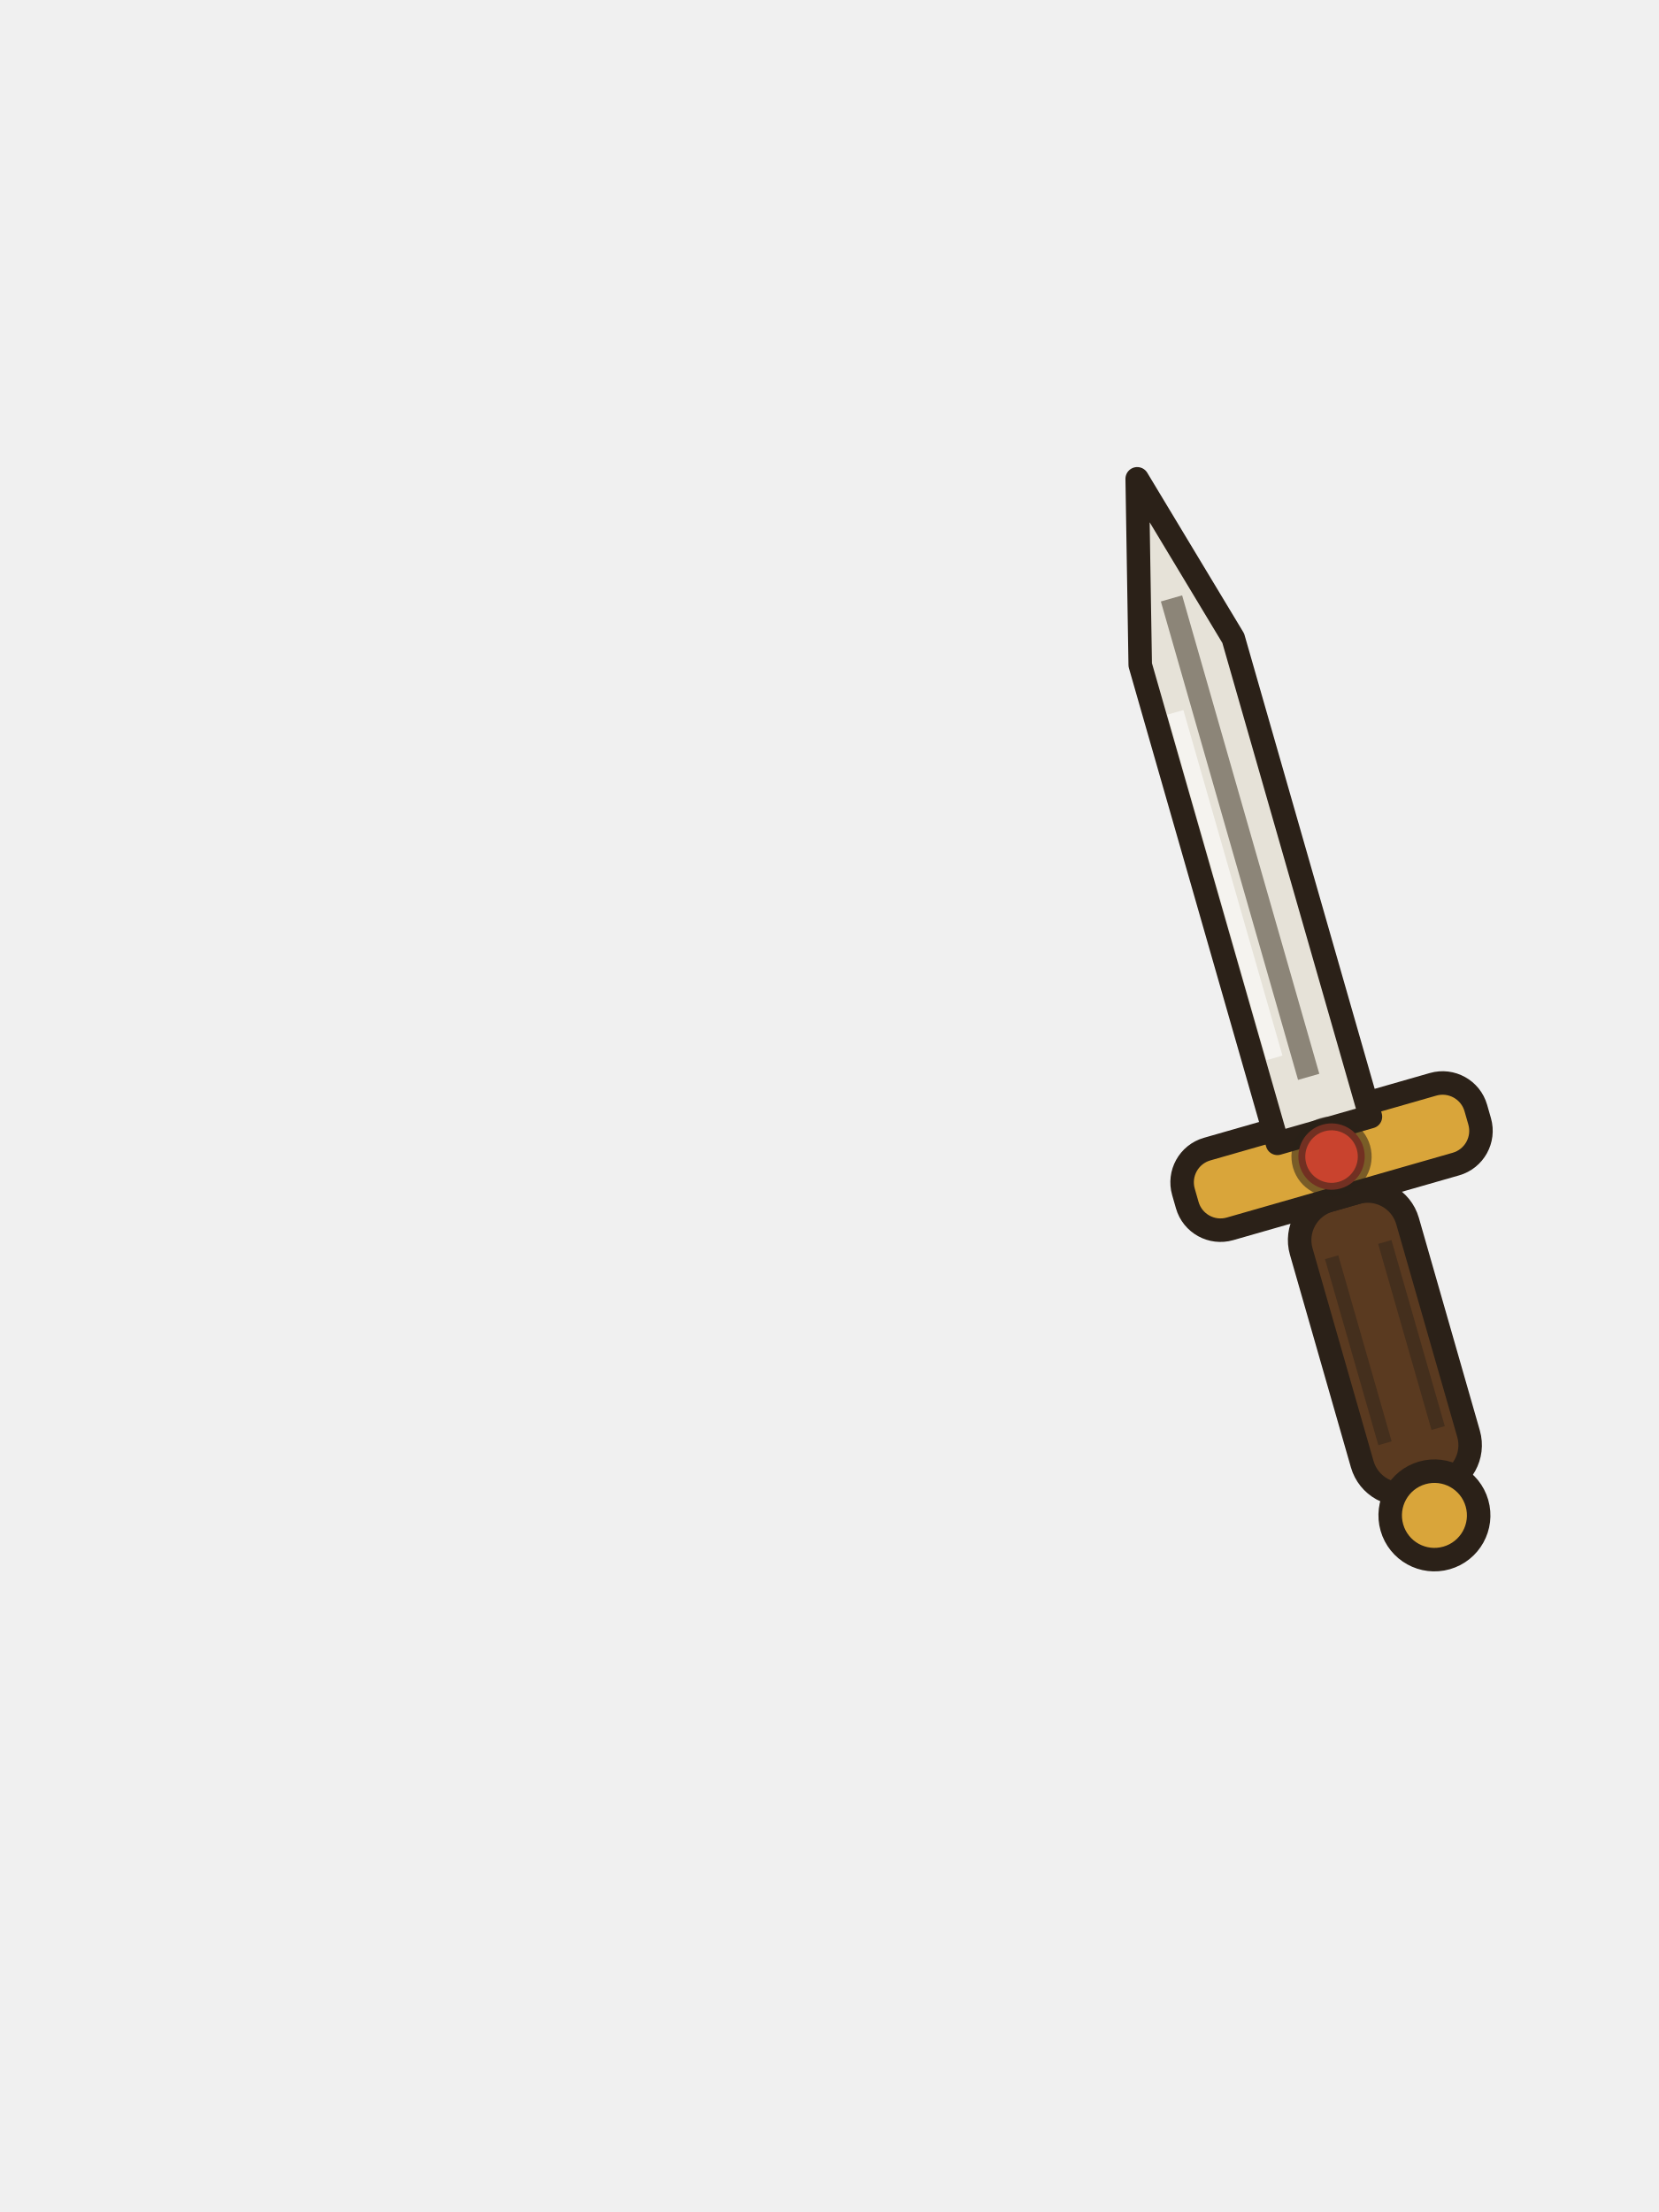
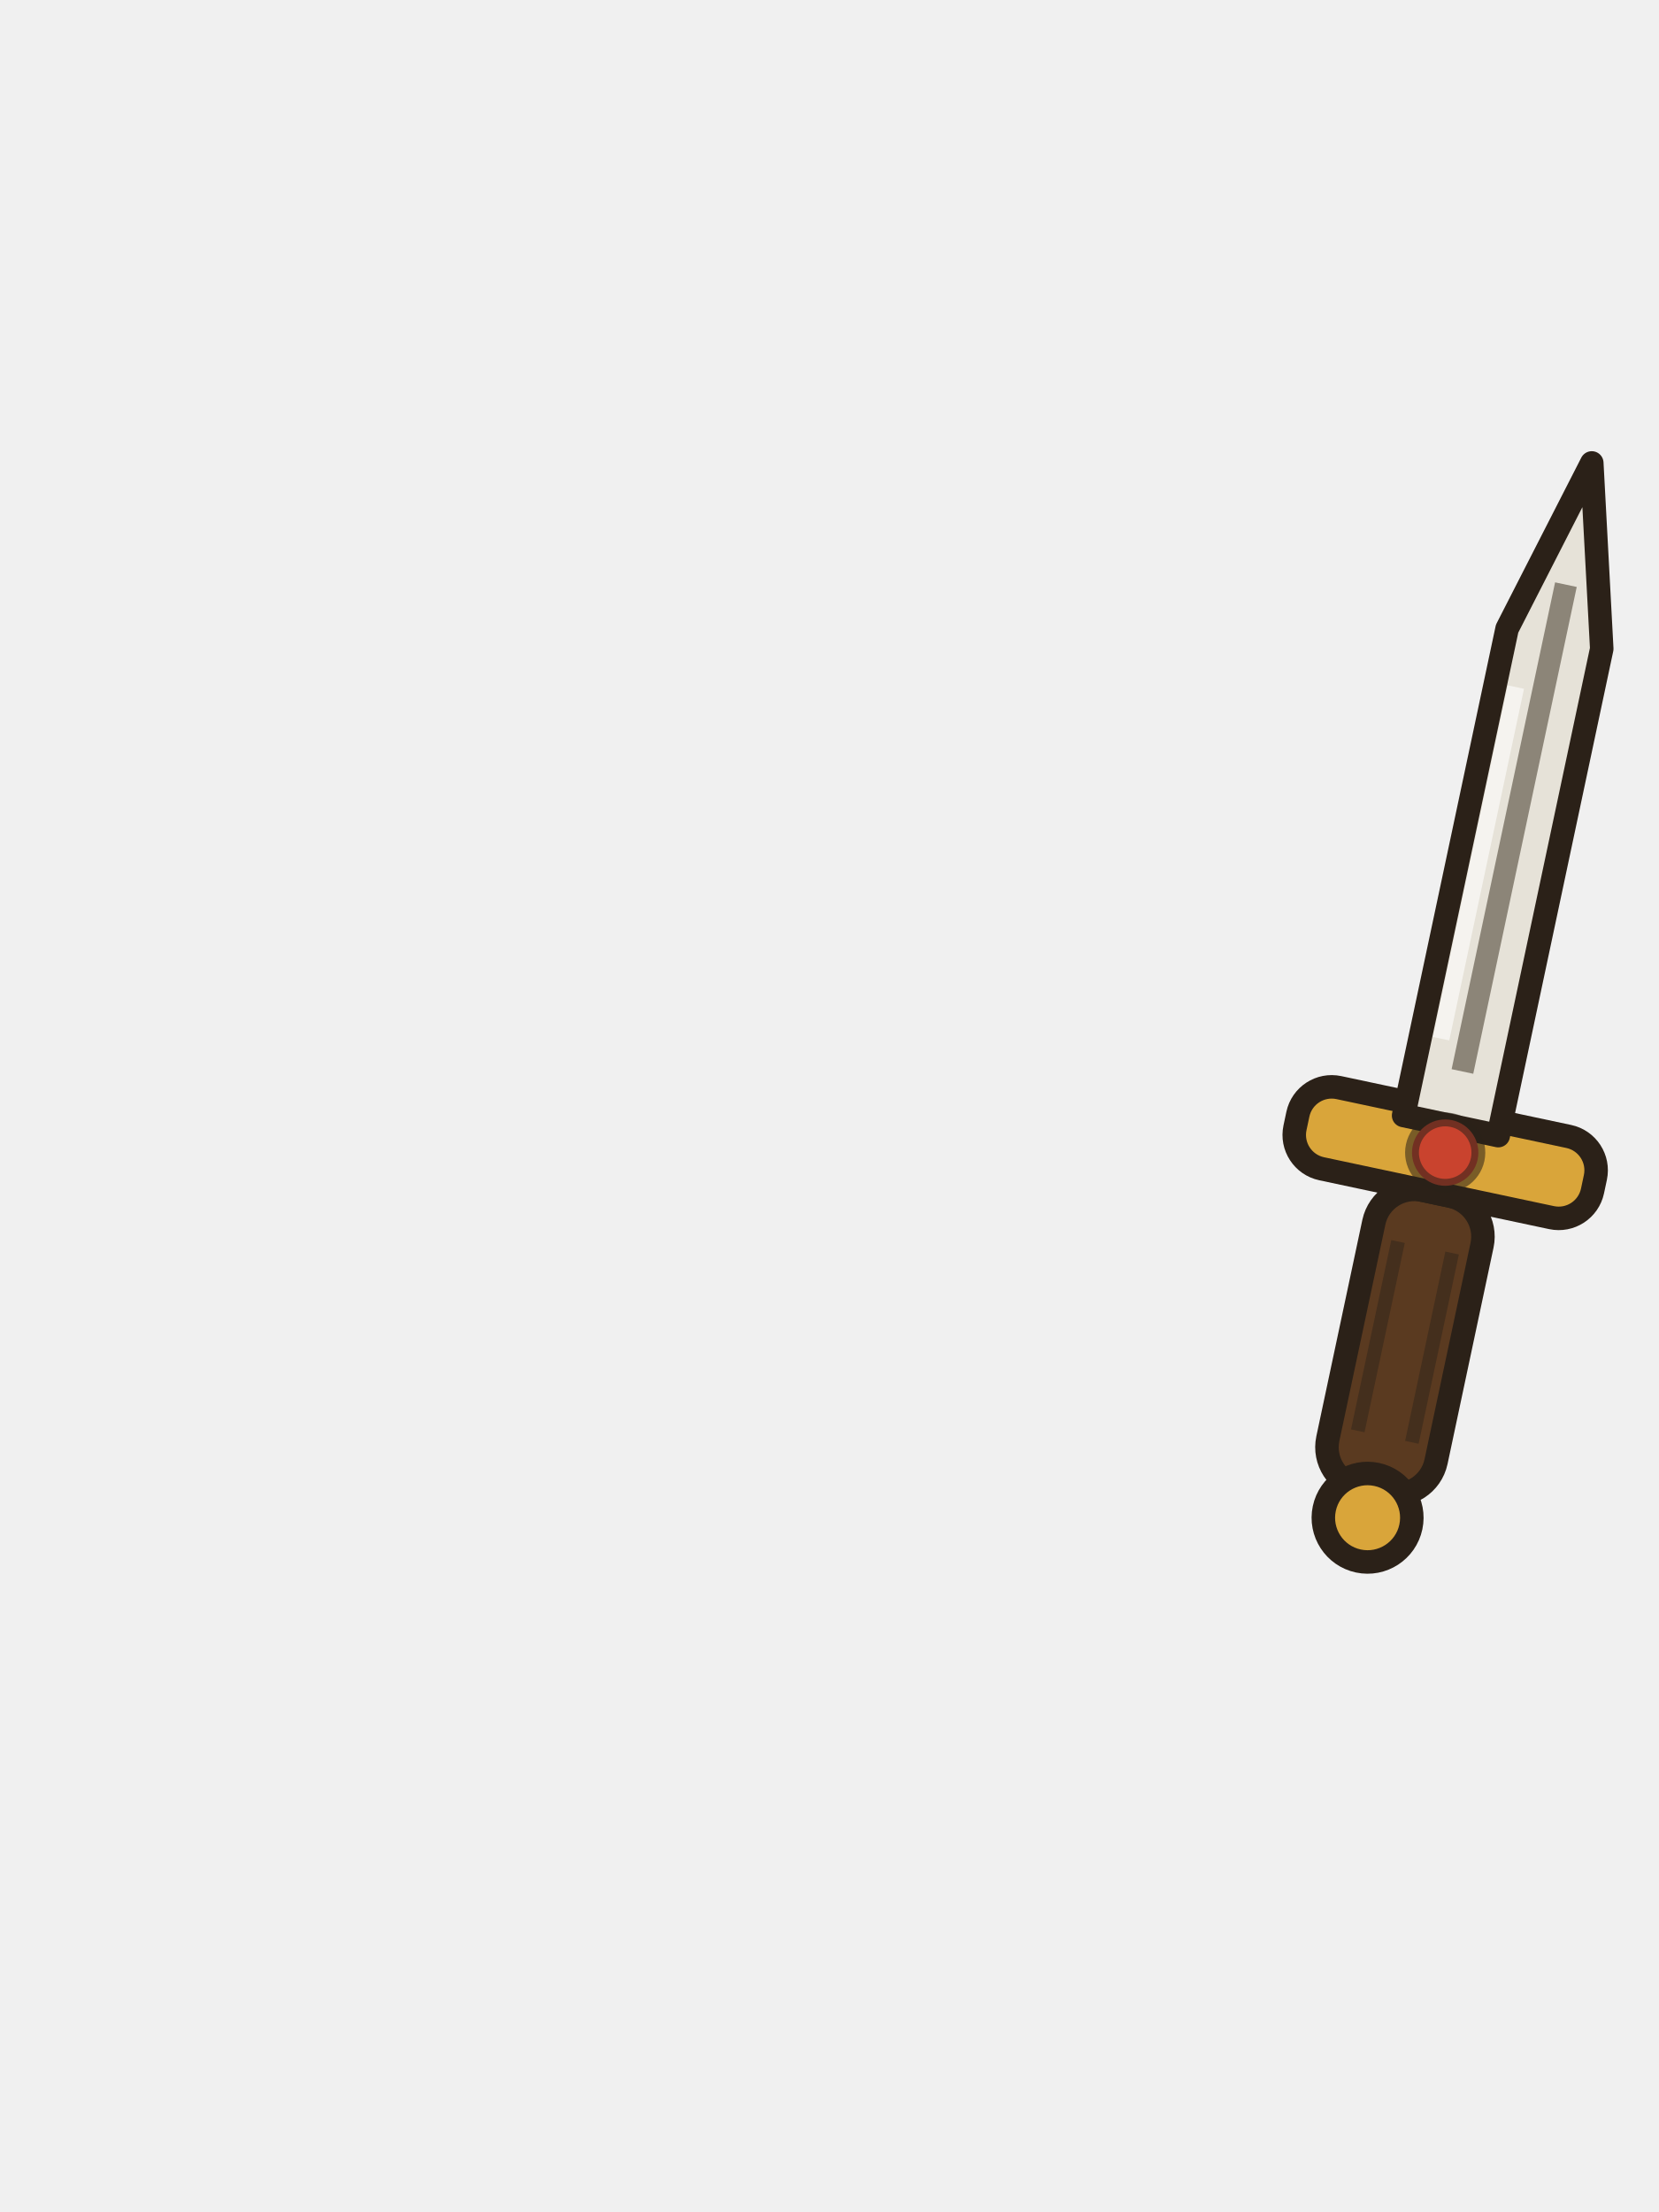
<svg xmlns="http://www.w3.org/2000/svg" width="120" height="160" viewBox="0 0 120 160">
-   <g transform="rotate(-16 101 100)">
+   <g transform="rotate(12 101 100)">
    <rect x="97" y="86" width="8" height="22" rx="3" fill="#5a3a20" stroke="#2b2118" stroke-width="1.7" stroke-linejoin="round" stroke-linecap="round" />
    <path d="M99,90 v14 M103,90 v14" stroke="#2b2118" stroke-width="1" opacity=".45" />
    <circle cx="101" cy="110" r="3.2" fill="#d9a53a" stroke="#2b2118" stroke-width="1.7" stroke-linejoin="round" stroke-linecap="round" />
    <rect x="90" y="80" width="22" height="6" rx="2.5" fill="#d9a53a" stroke="#2b2118" stroke-width="1.7" stroke-linejoin="round" stroke-linecap="round" />
    <path d="M97.5,81 v-36 l3.5,-13 l3.5,13 v36z" fill="#e6e2d8" stroke="#2b2118" stroke-width="1.7" stroke-linejoin="round" stroke-linecap="round" />
    <path d="M101,77 v-36" stroke="#8c8578" stroke-width="1.6" />
    <path d="M99,75 v-26" stroke="#fff" stroke-width="1.2" opacity=".6" />
    <circle cx="101" cy="83" r="2.4" fill="#c9432e" stroke="#2b2118" stroke-width="1" stroke-opacity=".55" stroke-linejoin="round" stroke-linecap="round" />
  </g>
</svg>
